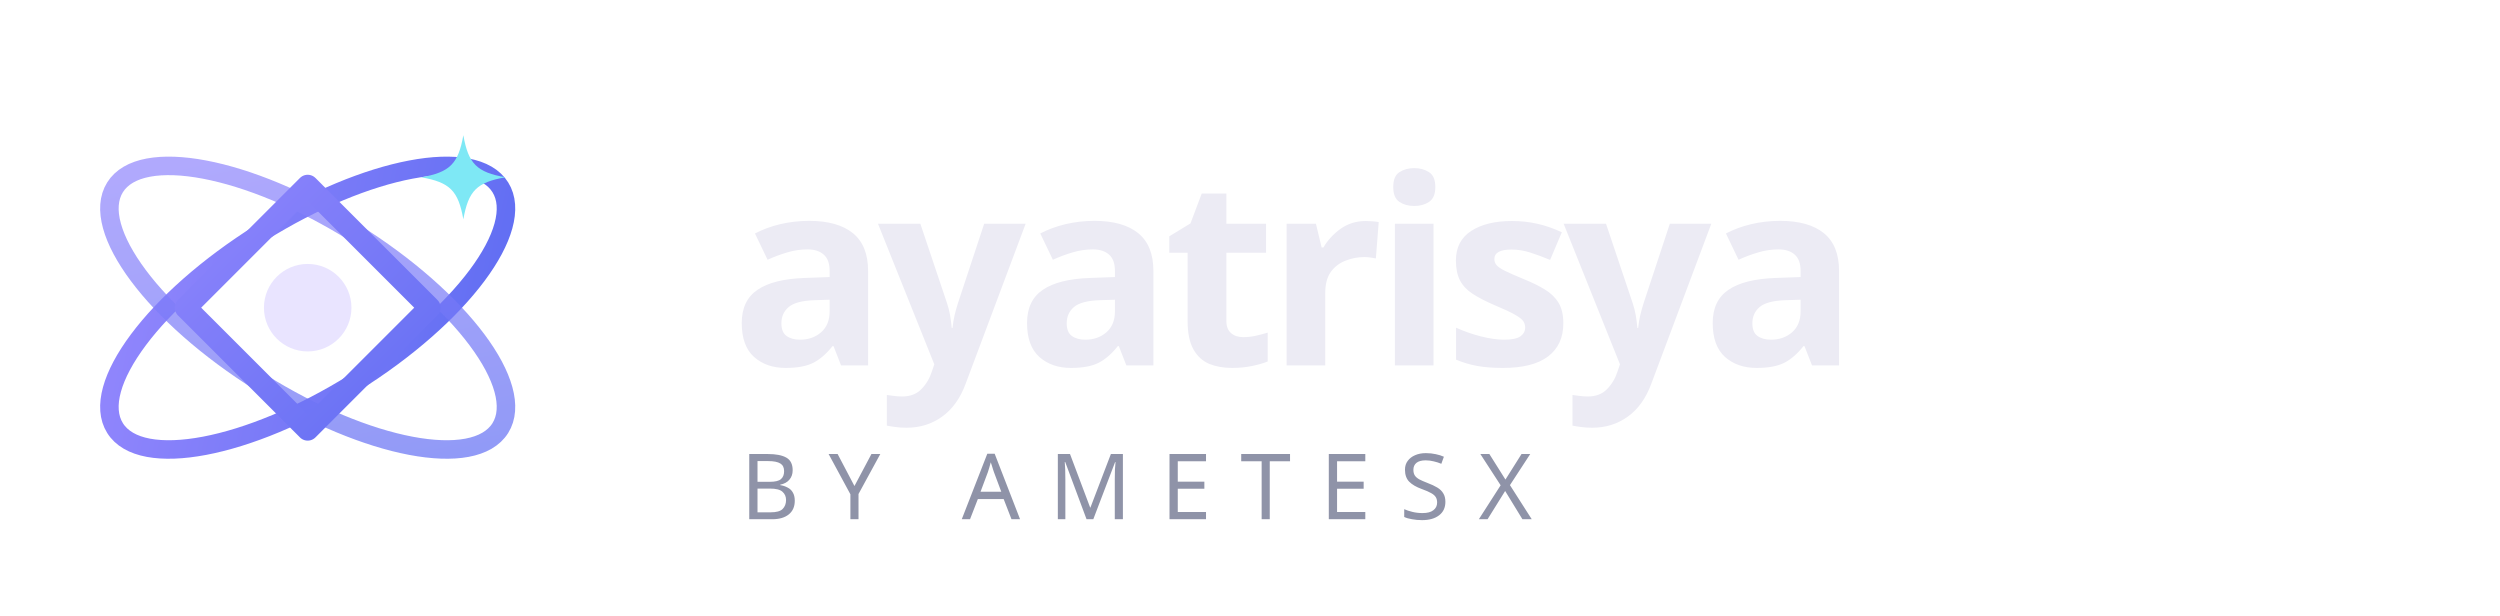
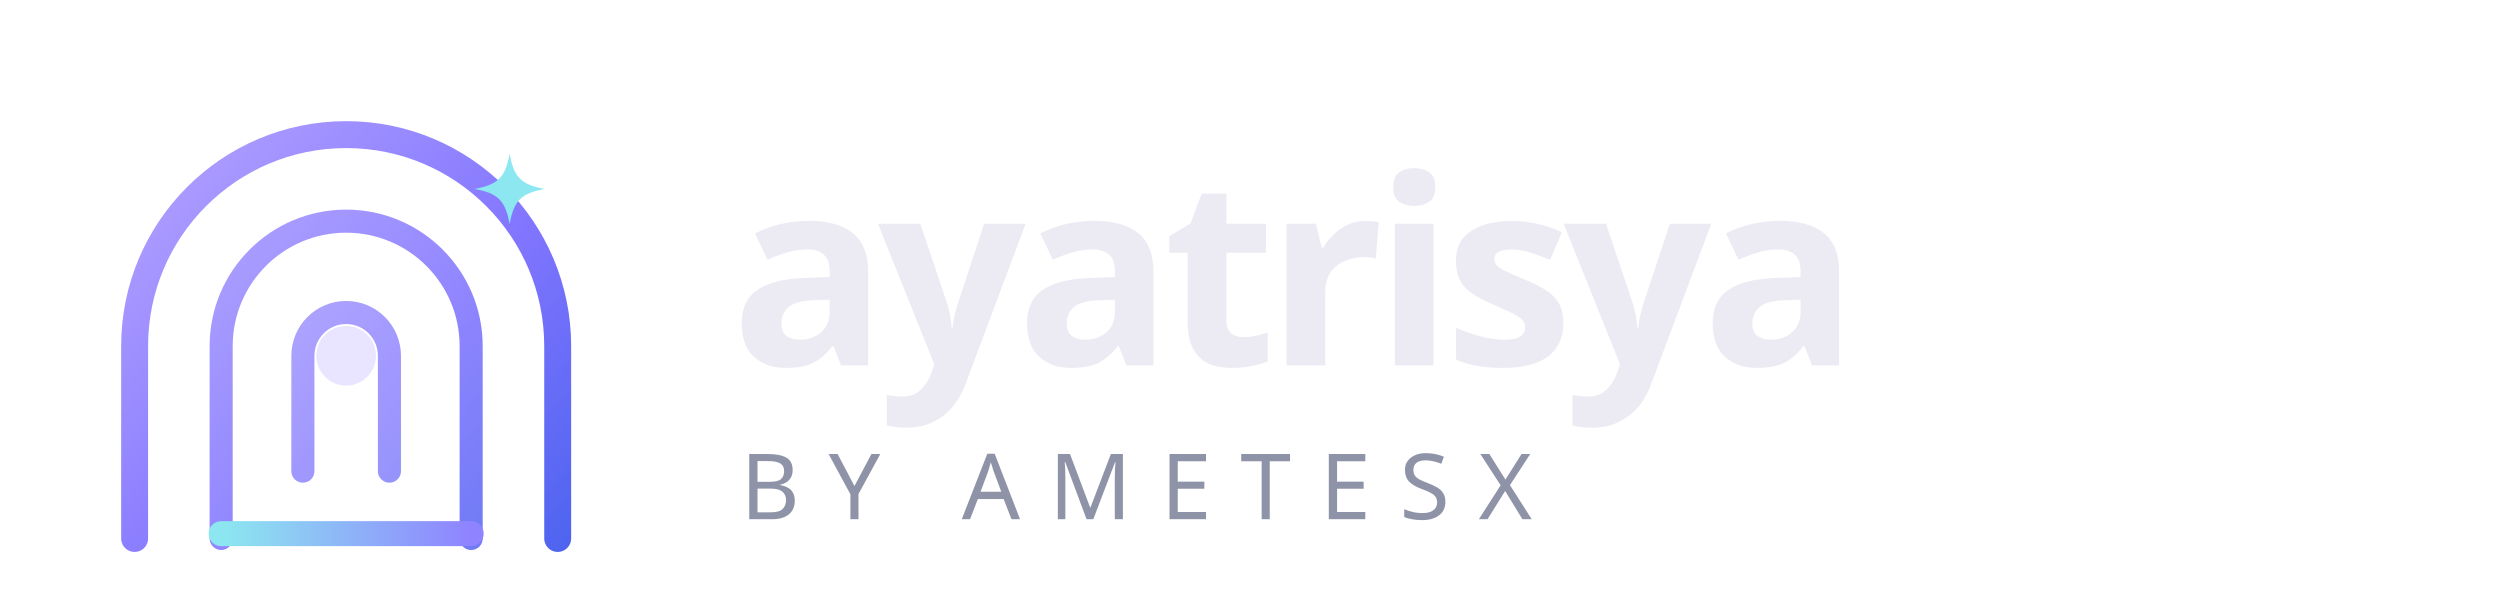
<svg xmlns="http://www.w3.org/2000/svg" viewBox="0 0 260 64" fill="none">
-   <g>
-     <svg x="4" y="4" width="56" height="56" viewBox="0 0 64 64">
-       <defs>
-         <linearGradient id="gwd" x1="8" y1="8" x2="56" y2="56" gradientUnits="userSpaceOnUse">
-           <stop offset="0" stop-color="#9d8cff" />
-           <stop offset="1" stop-color="#5568f0" />
-         </linearGradient>
-       </defs>
-       <g fill="none" stroke="url(#gwd)" stroke-width="2.2" stroke-linecap="round">
-         <ellipse cx="32" cy="32" rx="27" ry="10.5" transform="rotate(-32 32 32)" />
-         <ellipse cx="32" cy="32" rx="27" ry="10.5" transform="rotate(32 32 32)" opacity=".7" />
-         <path d="M32 17.5 46.5 32 32 46.5 17.5 32Z" stroke-width="2.6" stroke-linejoin="round" />
-       </g>
-       <circle cx="32" cy="32" r="5.2" fill="#e9e4ff" />
-       <path d="M50.5 11.5c.6 3.4 1.6 4.4 5 5-3.4.6-4.4 1.6-5 5-.6-3.4-1.6-4.4-5-5 3.4-.6 4.4-1.6 5-5Z" fill="#7ee8f5" />
-     </svg>
+   <defs>
+     <linearGradient id="portal-word-dark" x1="9" y1="10" x2="56" y2="54" gradientUnits="userSpaceOnUse">
+       <stop stop-color="#b5a4ff" />
+       <stop offset=".58" stop-color="#8175ff" />
+       <stop offset="1" stop-color="#4b63ee" />
+     </linearGradient>
+     <linearGradient id="threshold-word-dark" x1="19" y1="51" x2="45" y2="51" gradientUnits="userSpaceOnUse">
+       <stop stop-color="#8ce7f0" />
+       <stop offset="1" stop-color="#8f83ff" />
+     </linearGradient>
+   </defs>
+   <g transform="translate(4 4)">
+     <path d="M10 52V32C10 19.85 19.85 10 32 10s22 9.85 22 22v20" stroke="url(#portal-word-dark)" stroke-width="2.8" stroke-linecap="round" />
+     <path d="M19 52V32c0-7.18 5.82-13 13-13s13 5.82 13 13v20" stroke="url(#portal-word-dark)" stroke-width="2.4" stroke-linecap="round" opacity=".88" />
+     <path d="M27.5 45v-12a4.5 4.5 0 0 1 9 0v12" stroke="url(#portal-word-dark)" stroke-width="2.4" stroke-linecap="round" opacity=".75" />
+     <path d="M19 51.5h26" stroke="url(#threshold-word-dark)" stroke-width="2.6" stroke-linecap="round" />
+     <circle cx="32" cy="33" r="3.1" fill="#e9e4ff" />
+     <path d="M49 12c.45 2.45 1.2 3.2 3.65 3.65-2.45.45-3.2 1.2-3.65 3.65-.45-2.45-1.2-3.2-3.65-3.65C47.8 15.2 48.55 14.45 49 12Z" fill="#8ce7f0" />
  </g>
  <text x="76" y="38" font-family="Manrope, DM Sans, sans-serif" font-weight="800" font-size="27" letter-spacing="-1" fill="#ecebf4">ayatrisya</text>
  <text x="77" y="54" font-family="DM Sans, sans-serif" font-weight="500" font-size="9.5" letter-spacing="3" fill="#8f93a8">BY AMETESX</text>
</svg>
